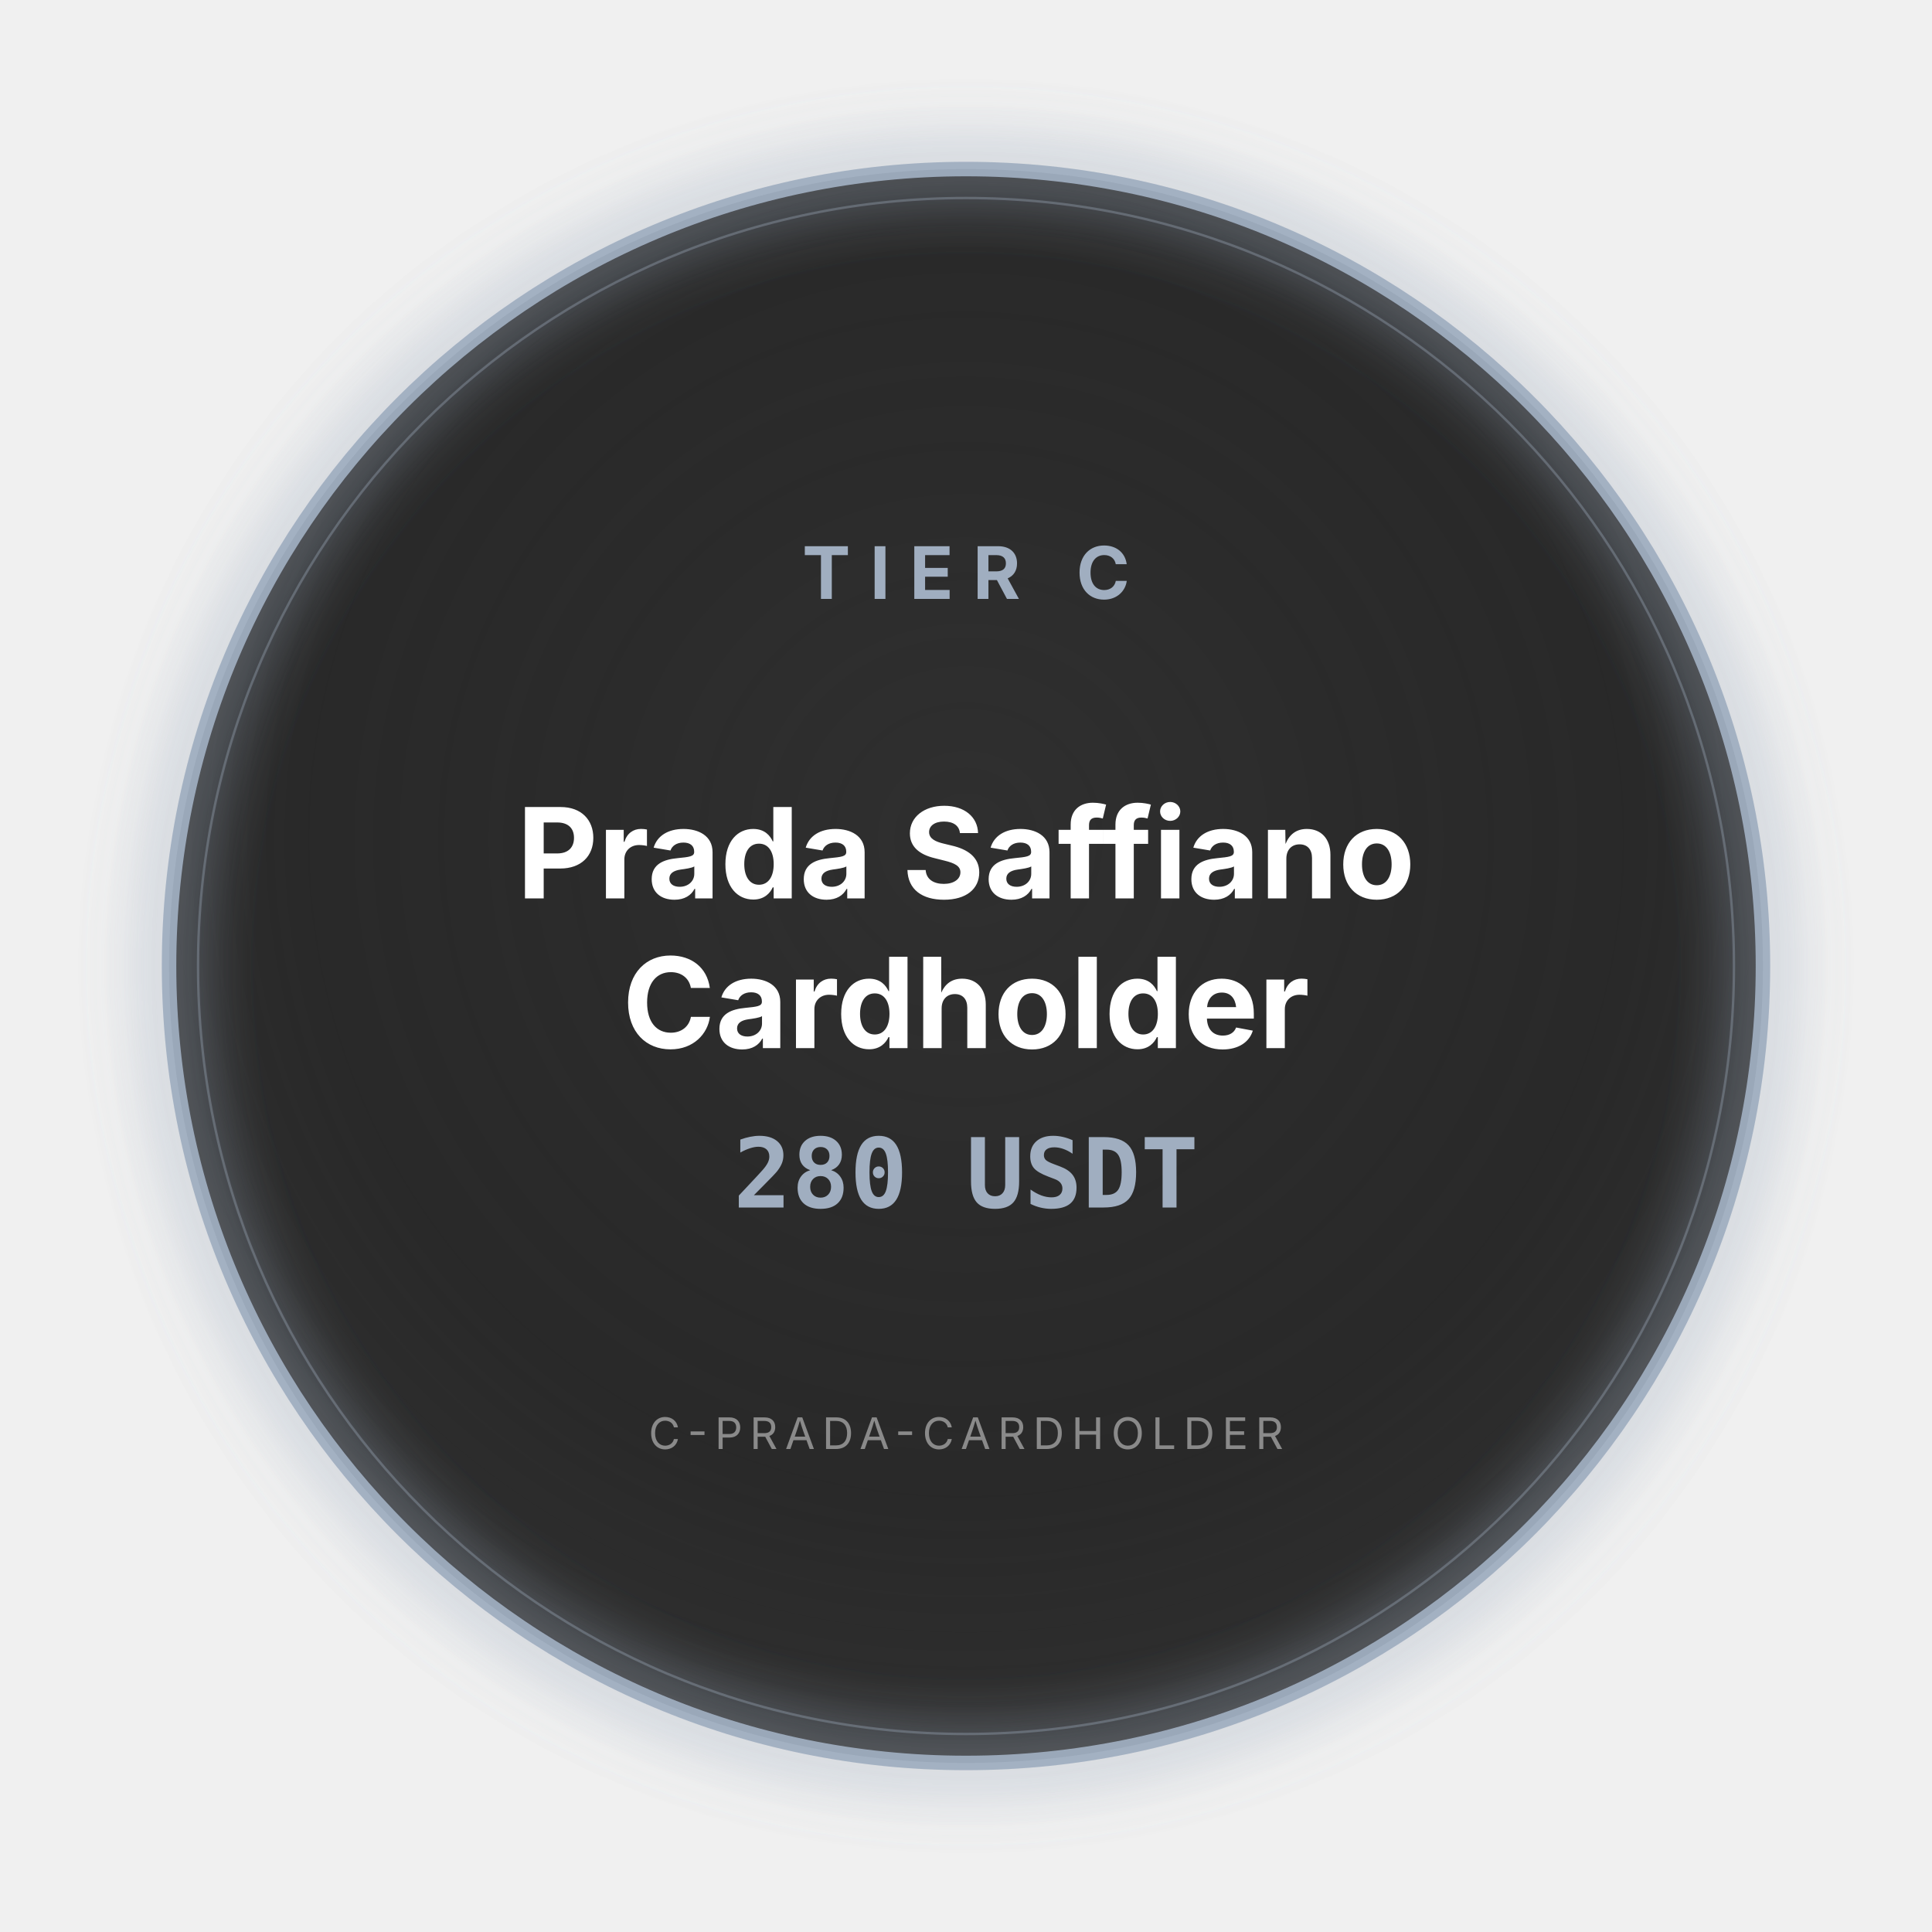
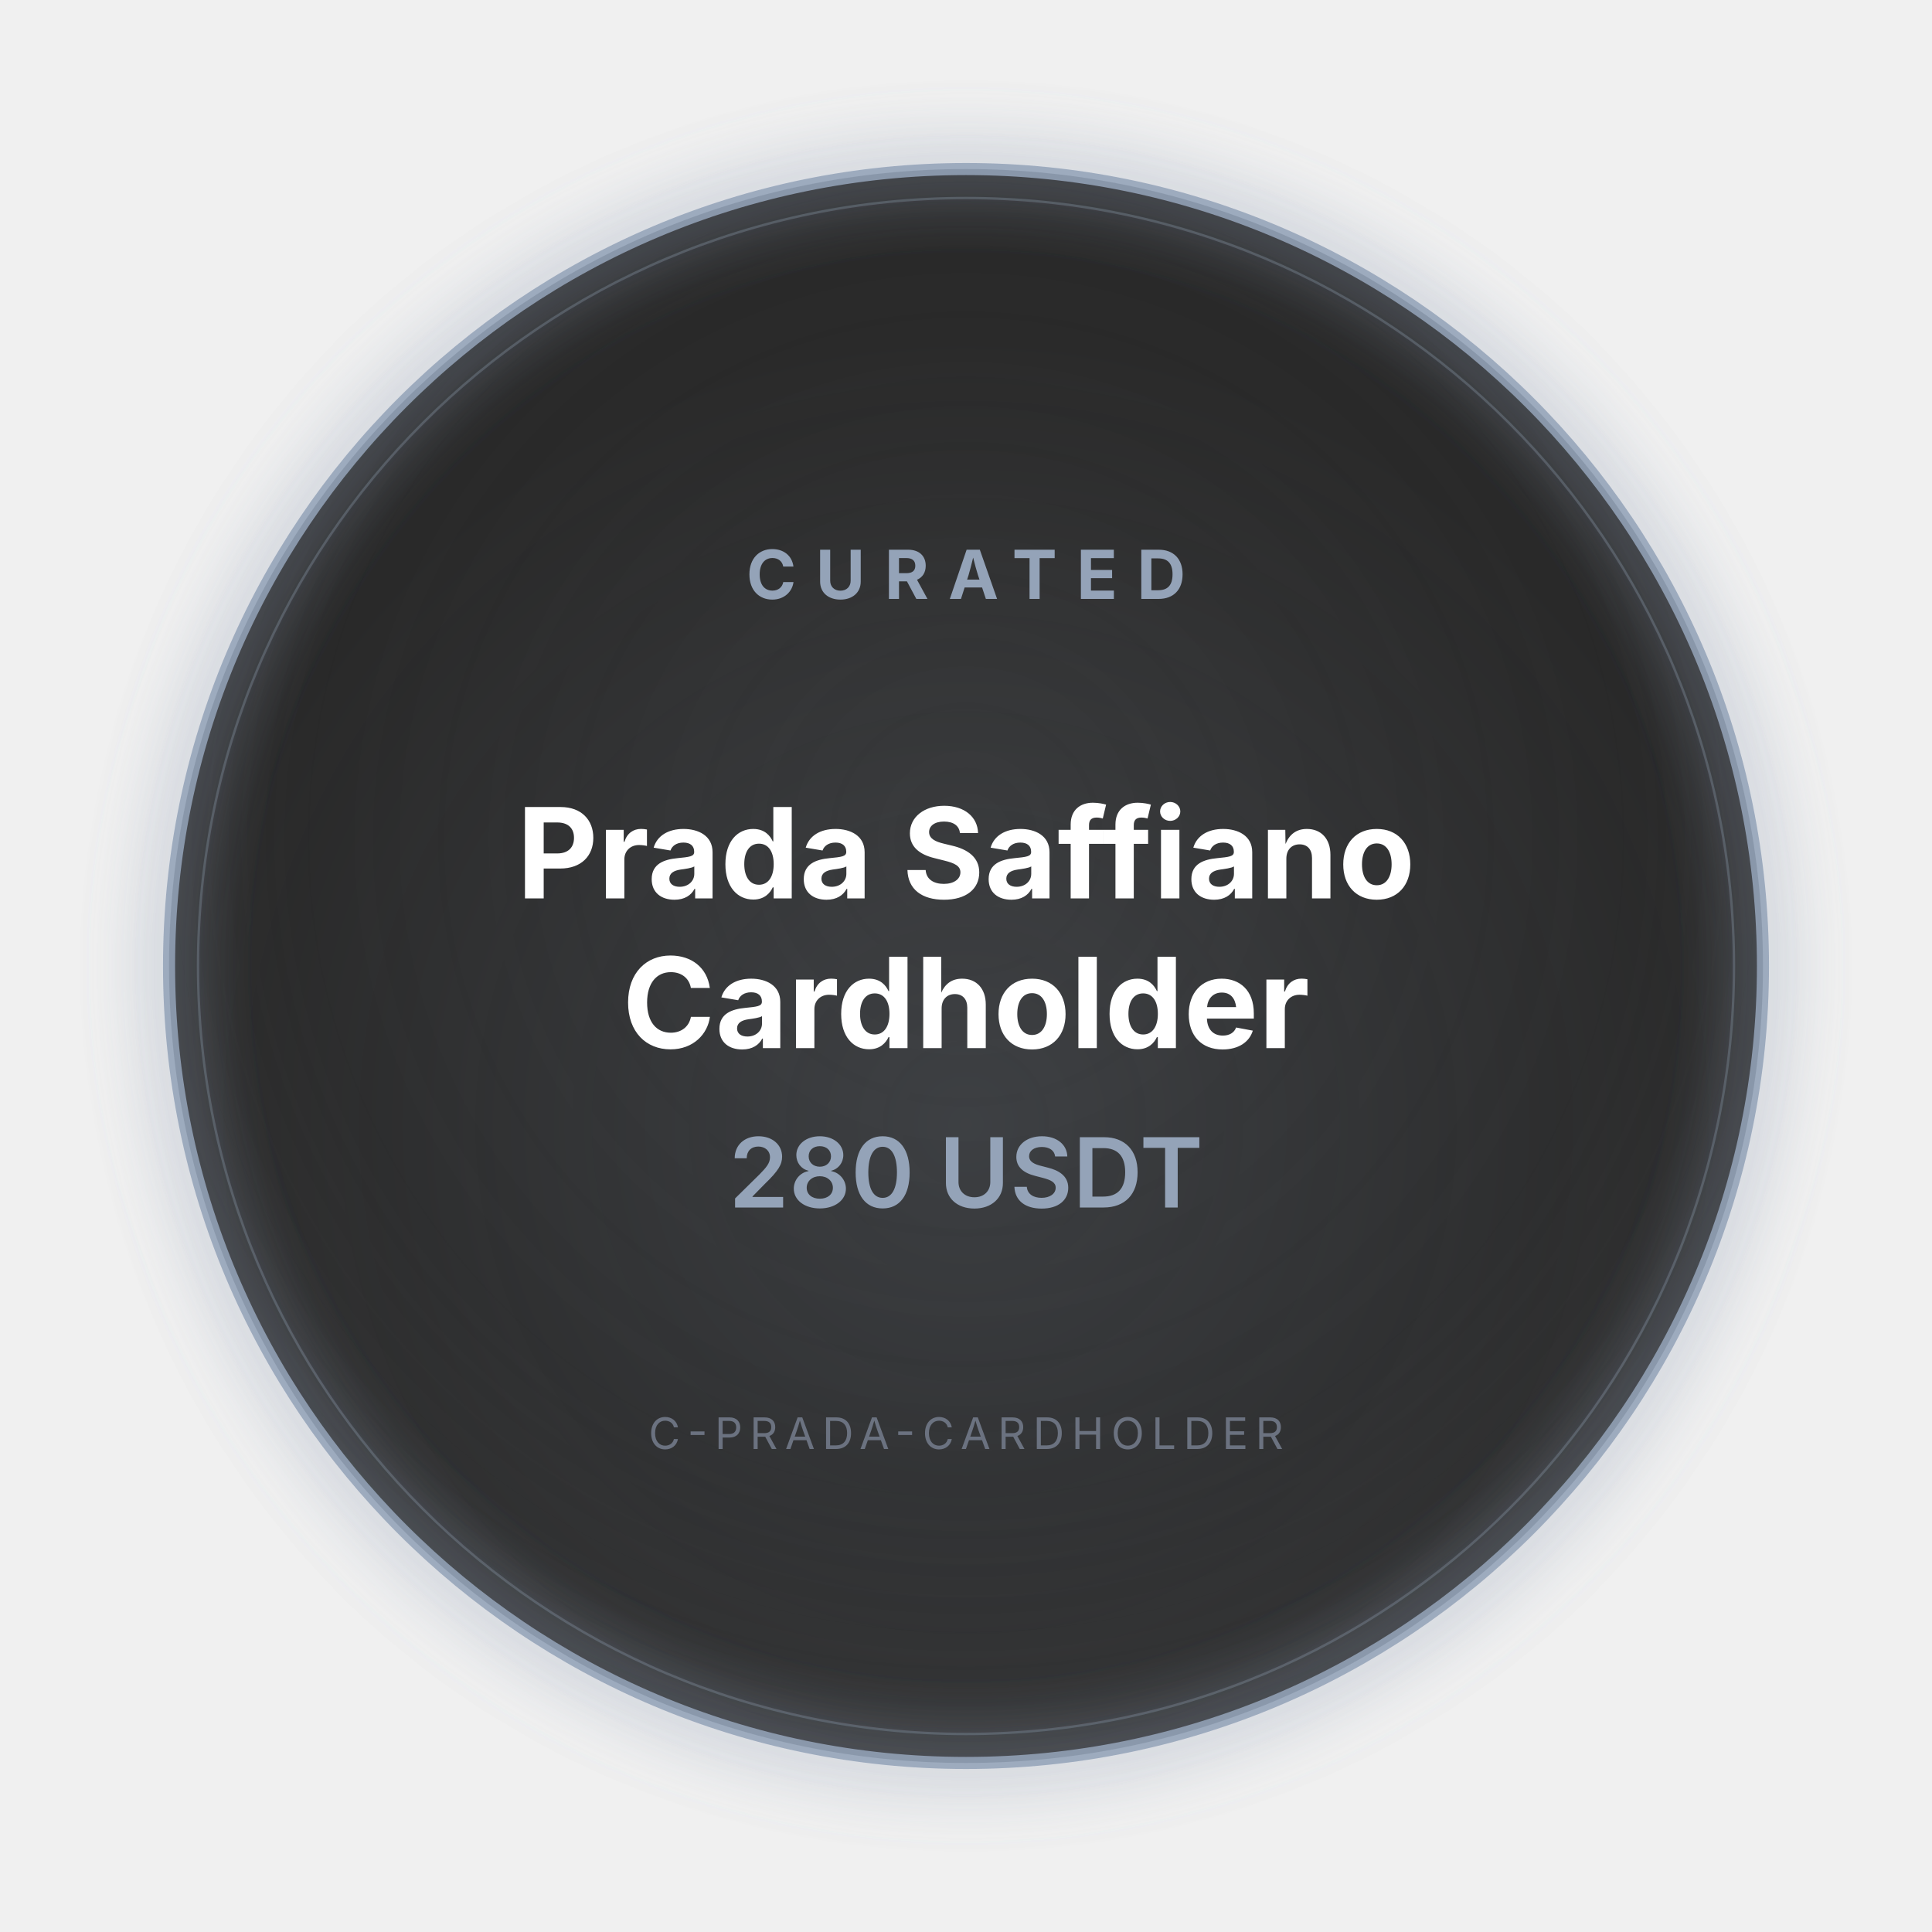
<svg xmlns="http://www.w3.org/2000/svg" width="800" height="800" viewBox="0 0 800 800" role="img" aria-label="Prada Saffiano Cardholder - 280 USDT">
  <defs>
    <filter id="glow" x="-30%" y="-30%" width="160%" height="160%">
      <feGaussianBlur stdDeviation="14" result="b1" />
      <feGaussianBlur stdDeviation="4" result="b2" />
      <feMerge>
        <feMergeNode in="b1" />
        <feMergeNode in="b2" />
        <feMergeNode in="SourceGraphic" />
      </feMerge>
    </filter>
    <radialGradient id="disc" cx="50%" cy="42%" r="60%">
      <stop offset="0%" stop-color="#1E1E1E" stop-opacity="0.92" />
      <stop offset="70%" stop-color="#0E0E0E" stop-opacity="0.88" />
      <stop offset="100%" stop-color="#050505" stop-opacity="0.82" />
    </radialGradient>
+     <radialGradient id="pedestal" cx="50%" cy="60%" r="50%">
+       <stop offset="0%" stop-color="#94A3B8" stop-opacity="0.16" />
+       <stop offset="100%" stop-color="#94A3B8" stop-opacity="0" />
+     </radialGradient>
  </defs>
-   <g font-family="Inter, 'Segoe UI', Roboto, Helvetica, Arial, sans-serif">
+   <g font-family="Cinzel, Pretendard, Inter, serif">
    <circle cx="400" cy="400" r="330" fill="url(#disc)" />
-     <circle cx="400" cy="400" r="330" fill="none" stroke="#A0AEC0" stroke-width="6" filter="url(#glow)" opacity="0.95" />
-     <circle cx="400" cy="400" r="318" fill="none" stroke="#A0AEC0" stroke-width="1" opacity="0.35" />
-     <text x="400" y="248" text-anchor="middle" font-size="30" font-weight="700" letter-spacing="8" fill="#A0AEC0">TIER C</text>
-     <text x="400" y="372" text-anchor="middle" font-size="52" font-weight="700" fill="#FFFFFF">Prada Saffiano</text>
-     <text x="400" y="434" text-anchor="middle" font-size="52" font-weight="700" fill="#FFFFFF">Cardholder</text>
-     <text x="400" y="500" text-anchor="middle" font-size="40" font-weight="600" fill="#A0AEC0" font-family="'JetBrains Mono', Consolas, monospace">280 USDT</text>
-     <text x="400" y="600" text-anchor="middle" font-size="18" letter-spacing="3" fill="#8A8A8A">C-PRADA-CARDHOLDER</text>
+     <circle cx="400" cy="400" r="330" fill="url(#pedestal)" />
+     <circle cx="400" cy="400" r="330" fill="none" stroke="#94A3B8" stroke-width="5" filter="url(#glow)" opacity="0.9" />
+     <circle cx="400" cy="400" r="318" fill="none" stroke="#94A3B8" stroke-width="1" opacity="0.3" />
+     <text x="400" y="248" text-anchor="middle" font-size="28" font-weight="700" letter-spacing="8" fill="#94A3B8">CURATED</text>
+     <text x="400" y="372" text-anchor="middle" font-size="52" font-weight="700" fill="#FFFFFF" font-family="Pretendard, Inter, Arial, sans-serif">Prada Saffiano</text>
+     <text x="400" y="434" text-anchor="middle" font-size="52" font-weight="700" fill="#FFFFFF" font-family="Pretendard, Inter, Arial, sans-serif">Cardholder</text>
+     <text x="400" y="500" text-anchor="middle" font-size="40" font-weight="600" fill="#94A3B8" font-family="Pretendard, Inter, Consolas, monospace">280 USDT</text>
+     <text x="400" y="600" text-anchor="middle" font-size="18" letter-spacing="3" fill="#6B7280" font-family="Inter, Arial, sans-serif">C-PRADA-CARDHOLDER</text>
  </g>
</svg>
